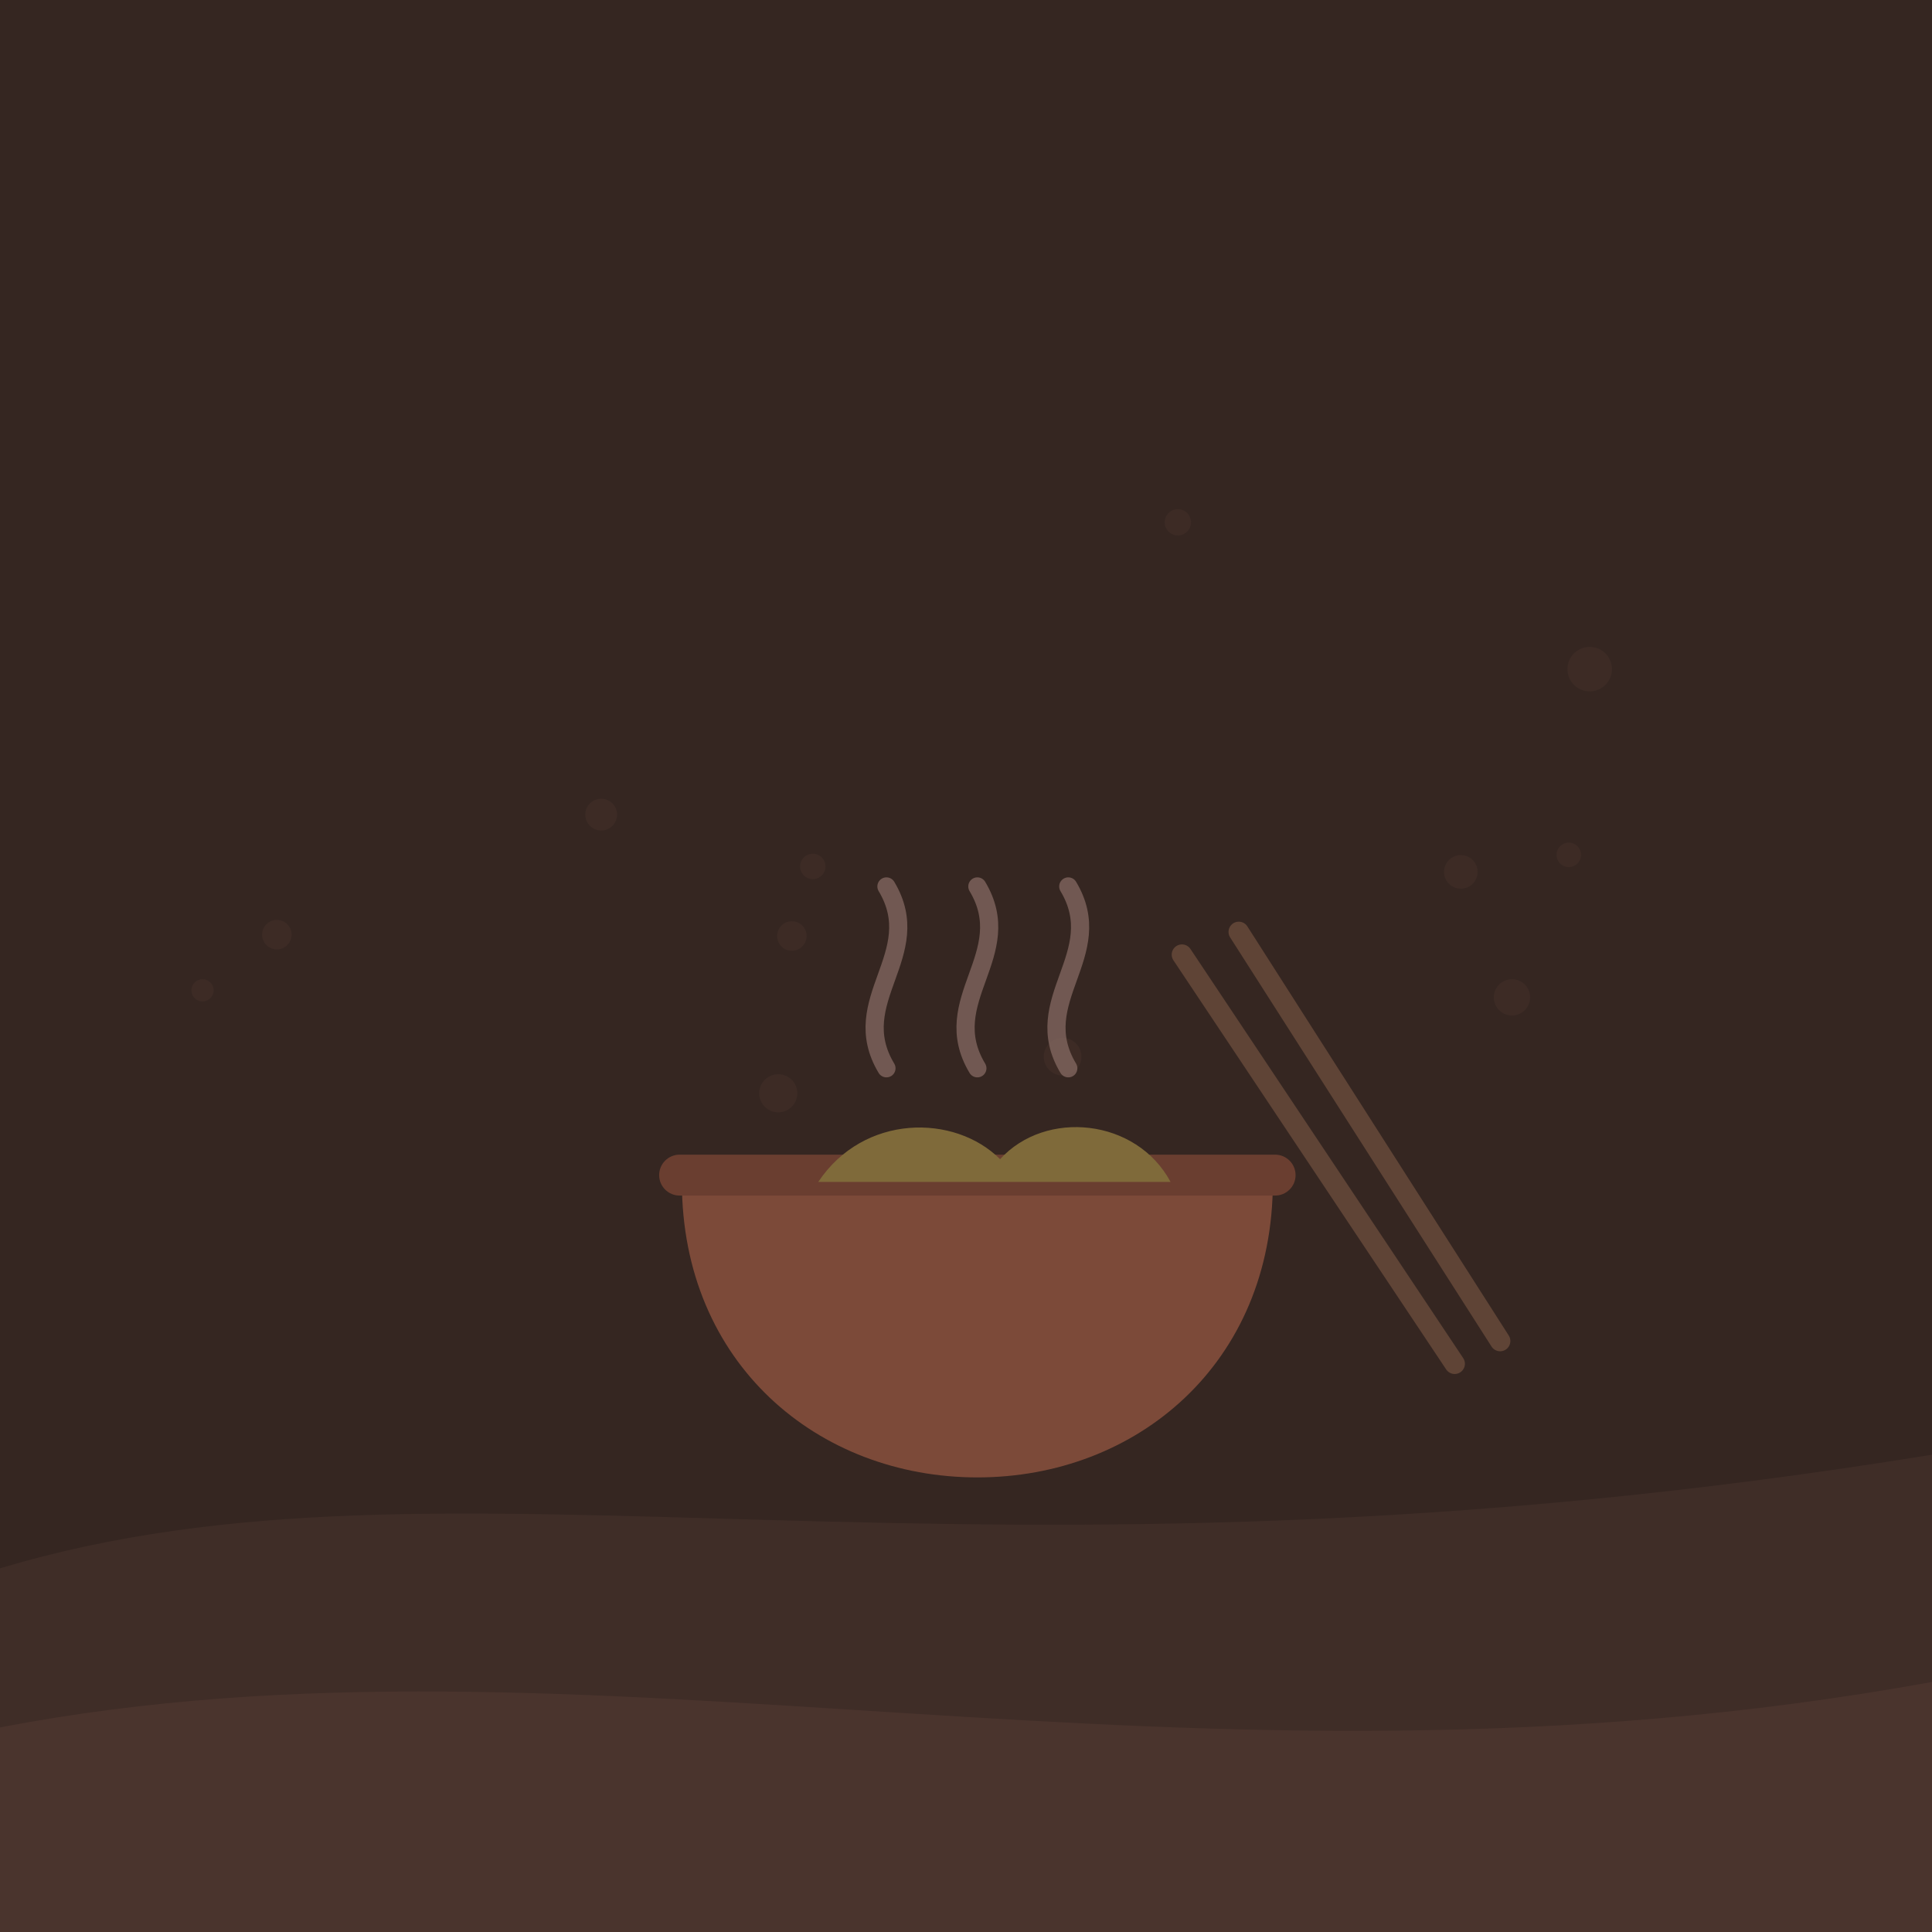
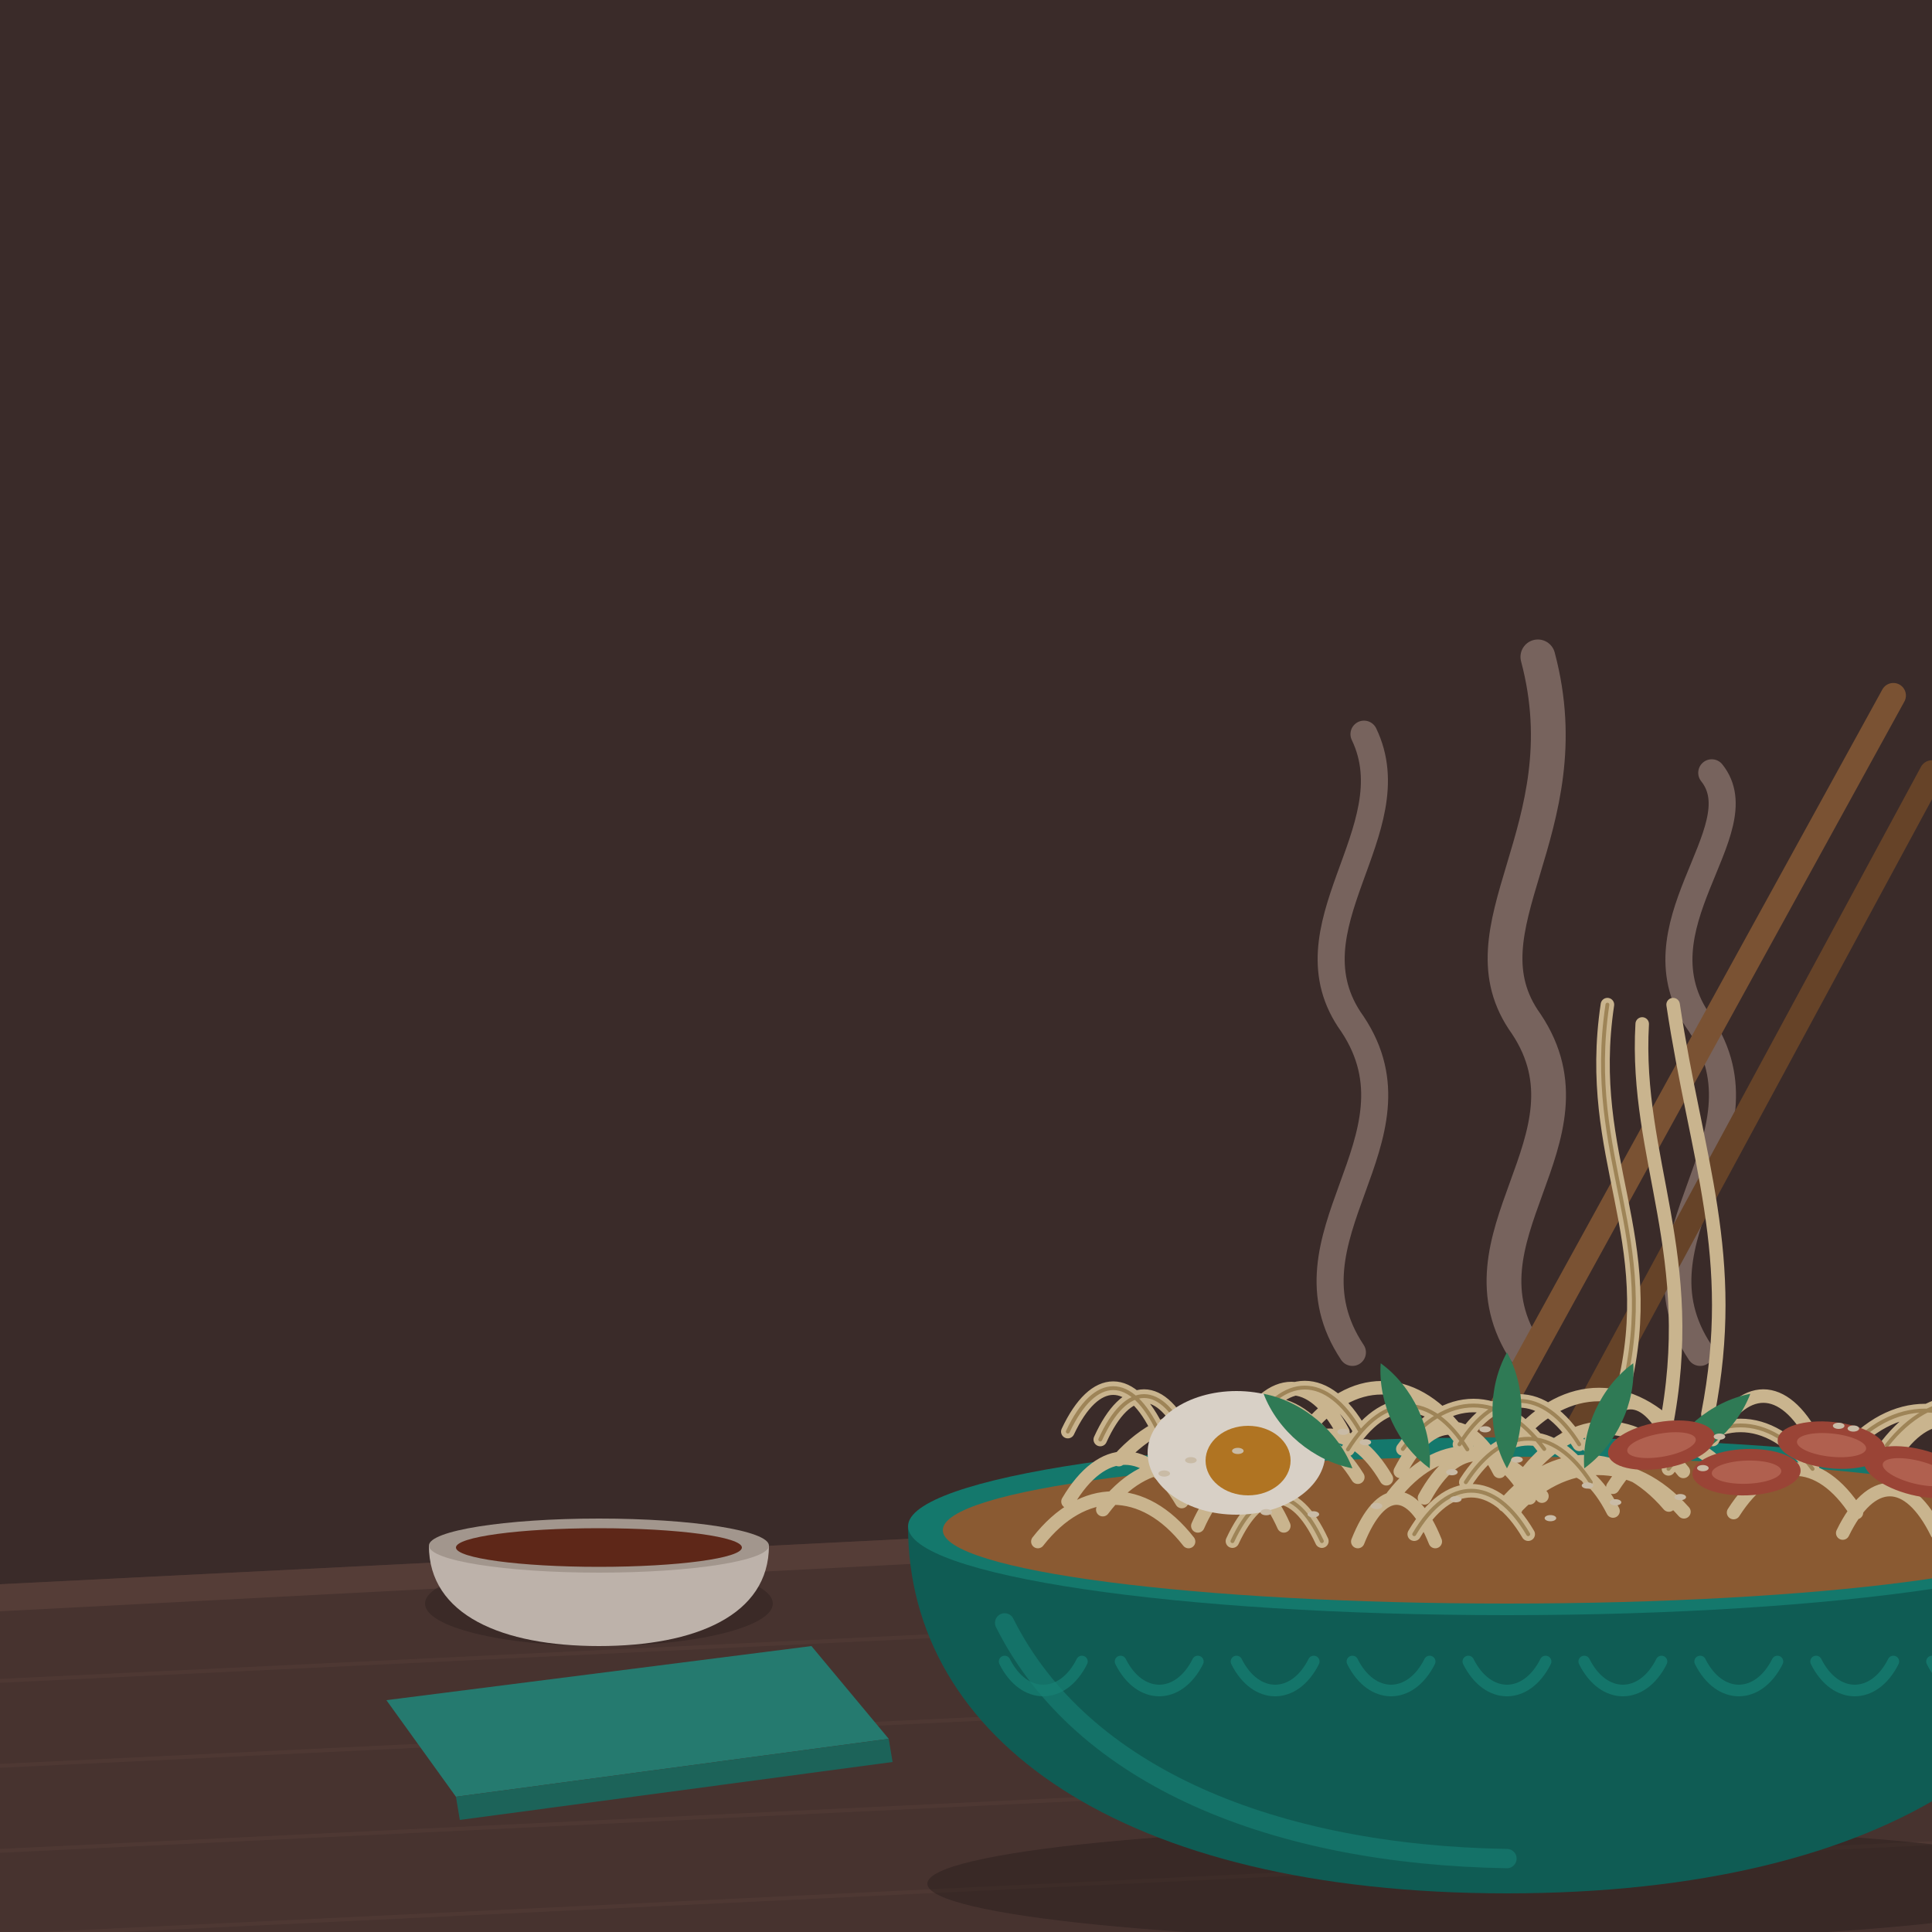
- <svg xmlns="http://www.w3.org/2000/svg" viewBox="0 0 850 850" width="850" height="850">
-   <rect x="0.0" y="0.0" width="850.0" height="850.0" rx="0" fill="#352621" opacity="1" />
-   <circle cx="467.5" cy="464.9" r="8.3" fill="#4a342d" opacity="0.35" />
-   <circle cx="121.8" cy="411.2" r="6.5" fill="#4a342d" opacity="0.35" />
-   <circle cx="665.2" cy="438.8" r="8.0" fill="#4a342d" opacity="0.35" />
-   <circle cx="357.6" cy="381.2" r="5.6" fill="#4a342d" opacity="0.35" />
-   <circle cx="699.4" cy="294.4" r="9.8" fill="#4a342d" opacity="0.35" />
-   <circle cx="342.4" cy="481.0" r="8.4" fill="#4a342d" opacity="0.35" />
-   <circle cx="264.5" cy="358.4" r="7.0" fill="#4a342d" opacity="0.35" />
-   <circle cx="348.4" cy="411.8" r="6.5" fill="#4a342d" opacity="0.35" />
-   <circle cx="642.7" cy="383.6" r="7.4" fill="#4a342d" opacity="0.35" />
-   <circle cx="690.2" cy="376.1" r="5.4" fill="#4a342d" opacity="0.35" />
-   <circle cx="518.2" cy="229.8" r="5.8" fill="#4a342d" opacity="0.35" />
-   <circle cx="89.1" cy="435.7" r="4.9" fill="#4a342d" opacity="0.35" />
-   <path d="M0 690 C 200 630 420 710 850 640 L850 850 L0 850 Z" fill="#3f2d27" opacity="1" />
-   <path d="M0 760 C 260 710 520 800 850 740 L850 850 L0 850 Z" fill="#4a342d" opacity="1" />
-   <path d="M390 470 C 372 440 408 420 390 390" fill="none" stroke="#8a6e66" stroke-width="8" stroke-linecap="round" stroke-linejoin="round" opacity="0.7" />
-   <path d="M430 470 C 412 440 448 420 430 390" fill="none" stroke="#8a6e66" stroke-width="8" stroke-linecap="round" stroke-linejoin="round" opacity="0.7" />
-   <path d="M470 470 C 452 440 488 420 470 390" fill="none" stroke="#8a6e66" stroke-width="8" stroke-linecap="round" stroke-linejoin="round" opacity="0.7" />
-   <path d="M300 520 L560 520 C 560 600 500 650 430 650 C 360 650 300 600 300 520 Z" fill="#7c4a39" opacity="1" />
-   <rect x="290.0" y="508.0" width="280.0" height="18.0" rx="9" fill="#6a3e30" opacity="1" />
-   <path d="M360 520 C 380 490 420 490 440 510 C 460 488 500 492 515 520 Z" fill="#7f6a3a" opacity="1" />
-   <path d="M520 420 L640 600" fill="none" stroke="#5f4436" stroke-width="9" stroke-linecap="round" stroke-linejoin="round" opacity="1" />
-   <path d="M545 410 L660 590" fill="none" stroke="#5f4436" stroke-width="9" stroke-linecap="round" stroke-linejoin="round" opacity="1" />
+ <svg xmlns="http://www.w3.org/2000/svg" viewBox="0 0 1000 1000" width="1000" height="1000">
+   <rect x="0" y="0" width="1000" height="1000" fill="#3a2b29" />
+   <path d="M0 820L1000 770L1000 1000L0 1000Z" fill="#47332f" />
+   <path d="M0 820L1000 770L1000 782L0 834Z" fill="#553d37" />
+   <path d="M0 870L1000 822" fill="none" stroke="#553d37" stroke-width="2" stroke-linecap="round" stroke-linejoin="round" opacity="0.5" />
+   <path d="M0 914L1000 866" fill="none" stroke="#553d37" stroke-width="2" stroke-linecap="round" stroke-linejoin="round" opacity="0.5" />
+   <path d="M0 958L1000 910" fill="none" stroke="#553d37" stroke-width="2" stroke-linecap="round" stroke-linejoin="round" opacity="0.5" />
+   <path d="M0 1002L1000 954" fill="none" stroke="#553d37" stroke-width="2" stroke-linecap="round" stroke-linejoin="round" opacity="0.5" />
+   <path d="M700 700C660 640 740 590 700 530C664 480 730 430 706 380" fill="none" stroke="#a99189" stroke-width="14" stroke-linecap="round" stroke-linejoin="round" opacity="0.55" />
+   <path d="M790 700C750 640 830 590 790 530C754 480 820 430 796 340" fill="none" stroke="#a99189" stroke-width="18" stroke-linecap="round" stroke-linejoin="round" opacity="0.55" />
+   <path d="M880 700C840 640 920 590 880 530C844 480 910 430 886 400" fill="none" stroke="#a99189" stroke-width="14" stroke-linecap="round" stroke-linejoin="round" opacity="0.55" />
+   <path d="M760 760L980 360" fill="none" stroke="#7a5233" stroke-width="13" stroke-linecap="round" stroke-linejoin="round" />
+   <path d="M800 770L1000 400" fill="none" stroke="#664328" stroke-width="13" stroke-linecap="round" stroke-linejoin="round" />
+   <path d="M832 520C820 600 860 640 840 720M850 530C846 600 880 650 862 740M866 520C878 600 900 650 884 732" fill="none" stroke="#c9b48e" stroke-width="7" stroke-linecap="round" stroke-linejoin="round" />
+   <path d="M832 520C820 600 860 640 840 720" fill="none" stroke="#9e8457" stroke-width="2" stroke-linecap="round" stroke-linejoin="round" />
+   <ellipse cx="780" cy="975" rx="300" ry="30" fill="#271c1b" opacity="0.45" />
+   <path d="M470 790L1090 790C1090 900 980 980 780 980C580 980 470 900 470 790Z" fill="#0f5c54" />
+   <path d="M520 840C560 920 660 960 780 962" fill="none" stroke="#178074" stroke-width="10" stroke-linecap="round" stroke-linejoin="round" opacity="0.6" />
+   <path d="M520 860c10 20 30 20 40 0" fill="none" stroke="#178074" stroke-width="6" stroke-linecap="round" stroke-linejoin="round" opacity="0.7" />
+   <path d="M580 860c10 20 30 20 40 0" fill="none" stroke="#178074" stroke-width="6" stroke-linecap="round" stroke-linejoin="round" opacity="0.7" />
+   <path d="M640 860c10 20 30 20 40 0" fill="none" stroke="#178074" stroke-width="6" stroke-linecap="round" stroke-linejoin="round" opacity="0.7" />
+   <path d="M700 860c10 20 30 20 40 0" fill="none" stroke="#178074" stroke-width="6" stroke-linecap="round" stroke-linejoin="round" opacity="0.7" />
+   <path d="M760 860c10 20 30 20 40 0" fill="none" stroke="#178074" stroke-width="6" stroke-linecap="round" stroke-linejoin="round" opacity="0.7" />
+   <path d="M820 860c10 20 30 20 40 0" fill="none" stroke="#178074" stroke-width="6" stroke-linecap="round" stroke-linejoin="round" opacity="0.7" />
+   <path d="M880 860c10 20 30 20 40 0" fill="none" stroke="#178074" stroke-width="6" stroke-linecap="round" stroke-linejoin="round" opacity="0.7" />
+   <path d="M940 860c10 20 30 20 40 0" fill="none" stroke="#178074" stroke-width="6" stroke-linecap="round" stroke-linejoin="round" opacity="0.7" />
+   <path d="M1000 860c10 20 30 20 40 0" fill="none" stroke="#178074" stroke-width="6" stroke-linecap="round" stroke-linejoin="round" opacity="0.7" />
+   <ellipse cx="780" cy="790" rx="310" ry="46" fill="#14786c" />
+   <ellipse cx="780" cy="792" rx="292" ry="38" fill="#8a5a32" />
+   <path d="M637.9 797.7c13.9 -30 32.4 -30 46.3 0M886.5 745.1c15.7 -30 36.7 -30 52.4 0M1039.5 752.6c21.6 -30 50.5 -30 72.1 0M758.7 767.2c19.4 -30 45.3 -30 64.7 0M620 789.8c13.3 -30 31.1 -30 44.5 0M641.8 741.2c16 -30 37.3 -30 53.3 0M732 794.1c17.7 -30 41.3 -30 59 0M579.1 755.5c26.9 -30 62.7 -30 89.6 0M552.8 777.2c17.7 -30 41.2 -30 58.9 0M863.6 760.3c22.4 -30 52.2 -30 74.6 0M778.7 779c25.5 -30 59.5 -30 85.1 0M822.4 748.5c13 -30 30.3 -30 43.2 0M1011.9 769.3c14.9 -30 34.8 -30 49.7 0M1011.9 774.7c22.9 -30 53.5 -30 76.4 0M978.1 757.1c17.4 -30 40.5 -30 57.8 0M976.6 748.1c23.5 -30 54.8 -30 78.2 0M570.8 781.4c22.5 -30 52.6 -30 75.1 0M1014 790.6c19.6 -30 45.6 -30 65.2 0M622.8 749c19.9 -30 46.5 -30 66.4 0M785.1 744.3c25.5 -30 59.6 -30 85.2 0M783.9 782.1c15.3 -30 35.7 -30 51 0M646.8 740.7c17.1 -30 40 -30 57.2 0M658.8 765.4c17.7 -30 41.2 -30 58.8 0M953.8 793.5c14.6 -30 34.1 -30 48.8 0M726.1 750c21.9 -30 51.2 -30 73.2 0M1026.9 752.1c23.5 -30 54.8 -30 78.3 0M676 740.8c23.5 -30 54.8 -30 78.2 0M697.7 750.2c18.5 -30 43.2 -30 61.8 0M640.5 764.6c18.7 -30 43.6 -30 62.3 0M737.3 775.3c16.3 -30 38.1 -30 54.4 0M569.5 745.1c13.6 -30 31.7 -30 45.3 0M790.9 761.6c24.1 -30 56.3 -30 80.4 0M782.6 782.5c26.7 -30 62.3 -30 89 0M552.7 741c14.1 -30 32.9 -30 47 0M720.9 774.4c23.2 -30 54 -30 77.2 0M702.8 797.9c12 -30 28.1 -30 40.1 0M954.6 752.6c25.1 -30 58.6 -30 83.8 0M537.2 797.9c23.4 -30 54.6 -30 78 0M1035 774.8c14.7 -30 34.2 -30 48.9 0M1024.3 766.5c13.3 -30 30.9 -30 44.2 0M834.8 769.8c19.1 -30 44.6 -30 63.7 0M600.4 747.3c20.7 -30 48.3 -30 69 0M755.4 747.6c18.6 -30 43.4 -30 62 0M897.3 782.9c19.1 -30 44.5 -30 63.6 0M724.8 761.6c15.4 -30 35.9 -30 51.3 0M622.7 766.8c13.6 -30 31.8 -30 45.4 0" fill="none" stroke="#c9b48e" stroke-width="7" stroke-linecap="round" stroke-linejoin="round" />
+   <path d="M637.9 797.7c13.9 -30 32.4 -30 46.3 0M758.7 767.2c19.4 -30 45.3 -30 64.7 0M732 794.1c17.7 -30 41.3 -30 59 0M863.6 760.3c22.4 -30 52.2 -30 74.6 0M1011.9 769.3c14.9 -30 34.8 -30 49.7 0M976.6 748.1c23.5 -30 54.8 -30 78.2 0M622.8 749c19.9 -30 46.5 -30 66.4 0M646.8 740.7c17.1 -30 40 -30 57.2 0M726.1 750c21.9 -30 51.2 -30 73.2 0M697.7 750.2c18.5 -30 43.2 -30 61.8 0M569.5 745.1c13.6 -30 31.7 -30 45.3 0M552.7 741c14.1 -30 32.9 -30 47 0M954.6 752.6c25.1 -30 58.6 -30 83.8 0M1024.3 766.5c13.3 -30 30.9 -30 44.2 0M755.4 747.6c18.6 -30 43.4 -30 62 0M622.7 766.8c13.6 -30 31.8 -30 45.4 0" fill="none" stroke="#9e8457" stroke-width="2" stroke-linecap="round" stroke-linejoin="round" />
+   <ellipse cx="640" cy="752" rx="46" ry="32" fill="#d8d0c6" />
+   <ellipse cx="646" cy="756" rx="22" ry="18" fill="#b07422" />
+   <path d="M0 0C10 -18 10 -42 0 -60C-10 -42 -10 -18 0 0Z" fill="#2f7a55" transform="translate(700 760) rotate(-50)" />
+   <path d="M0 0C10 -18 10 -42 0 -60C-10 -42 -10 -18 0 0Z" fill="#2f7a55" transform="translate(740 760) rotate(-25)" />
+   <path d="M0 0C10 -18 10 -42 0 -60C-10 -42 -10 -18 0 0Z" fill="#2f7a55" transform="translate(780 760) rotate(0)" />
+   <path d="M0 0C10 -18 10 -42 0 -60C-10 -42 -10 -18 0 0Z" fill="#2f7a55" transform="translate(820 760) rotate(25)" />
+   <path d="M0 0C10 -18 10 -42 0 -60C-10 -42 -10 -18 0 0Z" fill="#2f7a55" transform="translate(860 760) rotate(50)" />
+   <ellipse cx="860" cy="748" rx="28" ry="12" fill="#9a4436" transform="rotate(-10 860 748)" />
+   <ellipse cx="904" cy="762" rx="28" ry="12" fill="#9a4436" transform="rotate(-2 904 762)" />
+   <ellipse cx="948" cy="748" rx="28" ry="12" fill="#9a4436" transform="rotate(6 948 748)" />
+   <ellipse cx="992" cy="762" rx="28" ry="12" fill="#9a4436" transform="rotate(14 992 762)" />
+   <ellipse cx="860" cy="748" rx="18" ry="6" fill="#b0604f" transform="rotate(-10 860 748)" />
+   <ellipse cx="904" cy="762" rx="18" ry="6" fill="#b0604f" transform="rotate(-2 904 762)" />
+   <ellipse cx="948" cy="748" rx="18" ry="6" fill="#b0604f" transform="rotate(6 948 748)" />
+   <ellipse cx="992" cy="762" rx="18" ry="6" fill="#b0604f" transform="rotate(14 992 762)" />
+   <ellipse cx="785.2" cy="755.5" rx="3" ry="1.6" fill="#c9bba6" />
+   <ellipse cx="655.4" cy="782.7" rx="3" ry="1.6" fill="#c9bba6" />
+   <ellipse cx="602.6" cy="762.7" rx="3" ry="1.6" fill="#c9bba6" />
+   <ellipse cx="959.3" cy="739.4" rx="3" ry="1.6" fill="#c9bba6" />
+   <ellipse cx="821.7" cy="768.9" rx="3" ry="1.6" fill="#c9bba6" />
+   <ellipse cx="616.4" cy="755.8" rx="3" ry="1.6" fill="#c9bba6" />
+   <ellipse cx="881.4" cy="759.9" rx="3" ry="1.6" fill="#c9bba6" />
+   <ellipse cx="890" cy="743.6" rx="3" ry="1.6" fill="#c9bba6" />
+   <ellipse cx="695.2" cy="741.1" rx="3" ry="1.6" fill="#c9bba6" />
+   <ellipse cx="802.5" cy="785.8" rx="3" ry="1.6" fill="#c9bba6" />
+   <ellipse cx="836.2" cy="777.6" rx="3" ry="1.6" fill="#c9bba6" />
+   <ellipse cx="753.5" cy="776" rx="3" ry="1.6" fill="#c9bba6" />
+   <ellipse cx="640.7" cy="751" rx="3" ry="1.6" fill="#c9bba6" />
+   <ellipse cx="869.7" cy="774.9" rx="3" ry="1.6" fill="#c9bba6" />
+   <ellipse cx="768.7" cy="739.8" rx="3" ry="1.6" fill="#c9bba6" />
+   <ellipse cx="706.7" cy="746.5" rx="3" ry="1.6" fill="#c9bba6" />
+   <ellipse cx="712.5" cy="779.5" rx="3" ry="1.6" fill="#c9bba6" />
+   <ellipse cx="679.8" cy="783.8" rx="3" ry="1.6" fill="#c9bba6" />
+   <ellipse cx="951.7" cy="738" rx="3" ry="1.6" fill="#c9bba6" />
+   <ellipse cx="751.5" cy="762" rx="3" ry="1.6" fill="#c9bba6" />
+   <path d="M200 880L420 852L460 900L236 930Z" fill="#257a6f" />
+   <path d="M236 930L460 900L462 912L238 942Z" fill="#1c6359" />
+   <ellipse cx="310" cy="830" rx="90" ry="22" fill="#271c1b" opacity="0.4" />
+   <path d="M222 800L398 800C398 836 360 852 310 852C260 852 222 836 222 800Z" fill="#bdb2aa" />
+   <ellipse cx="310" cy="800" rx="88" ry="14" fill="#a2968d" />
+   <ellipse cx="310" cy="801" rx="74" ry="10" fill="#5e2718" />
</svg>
